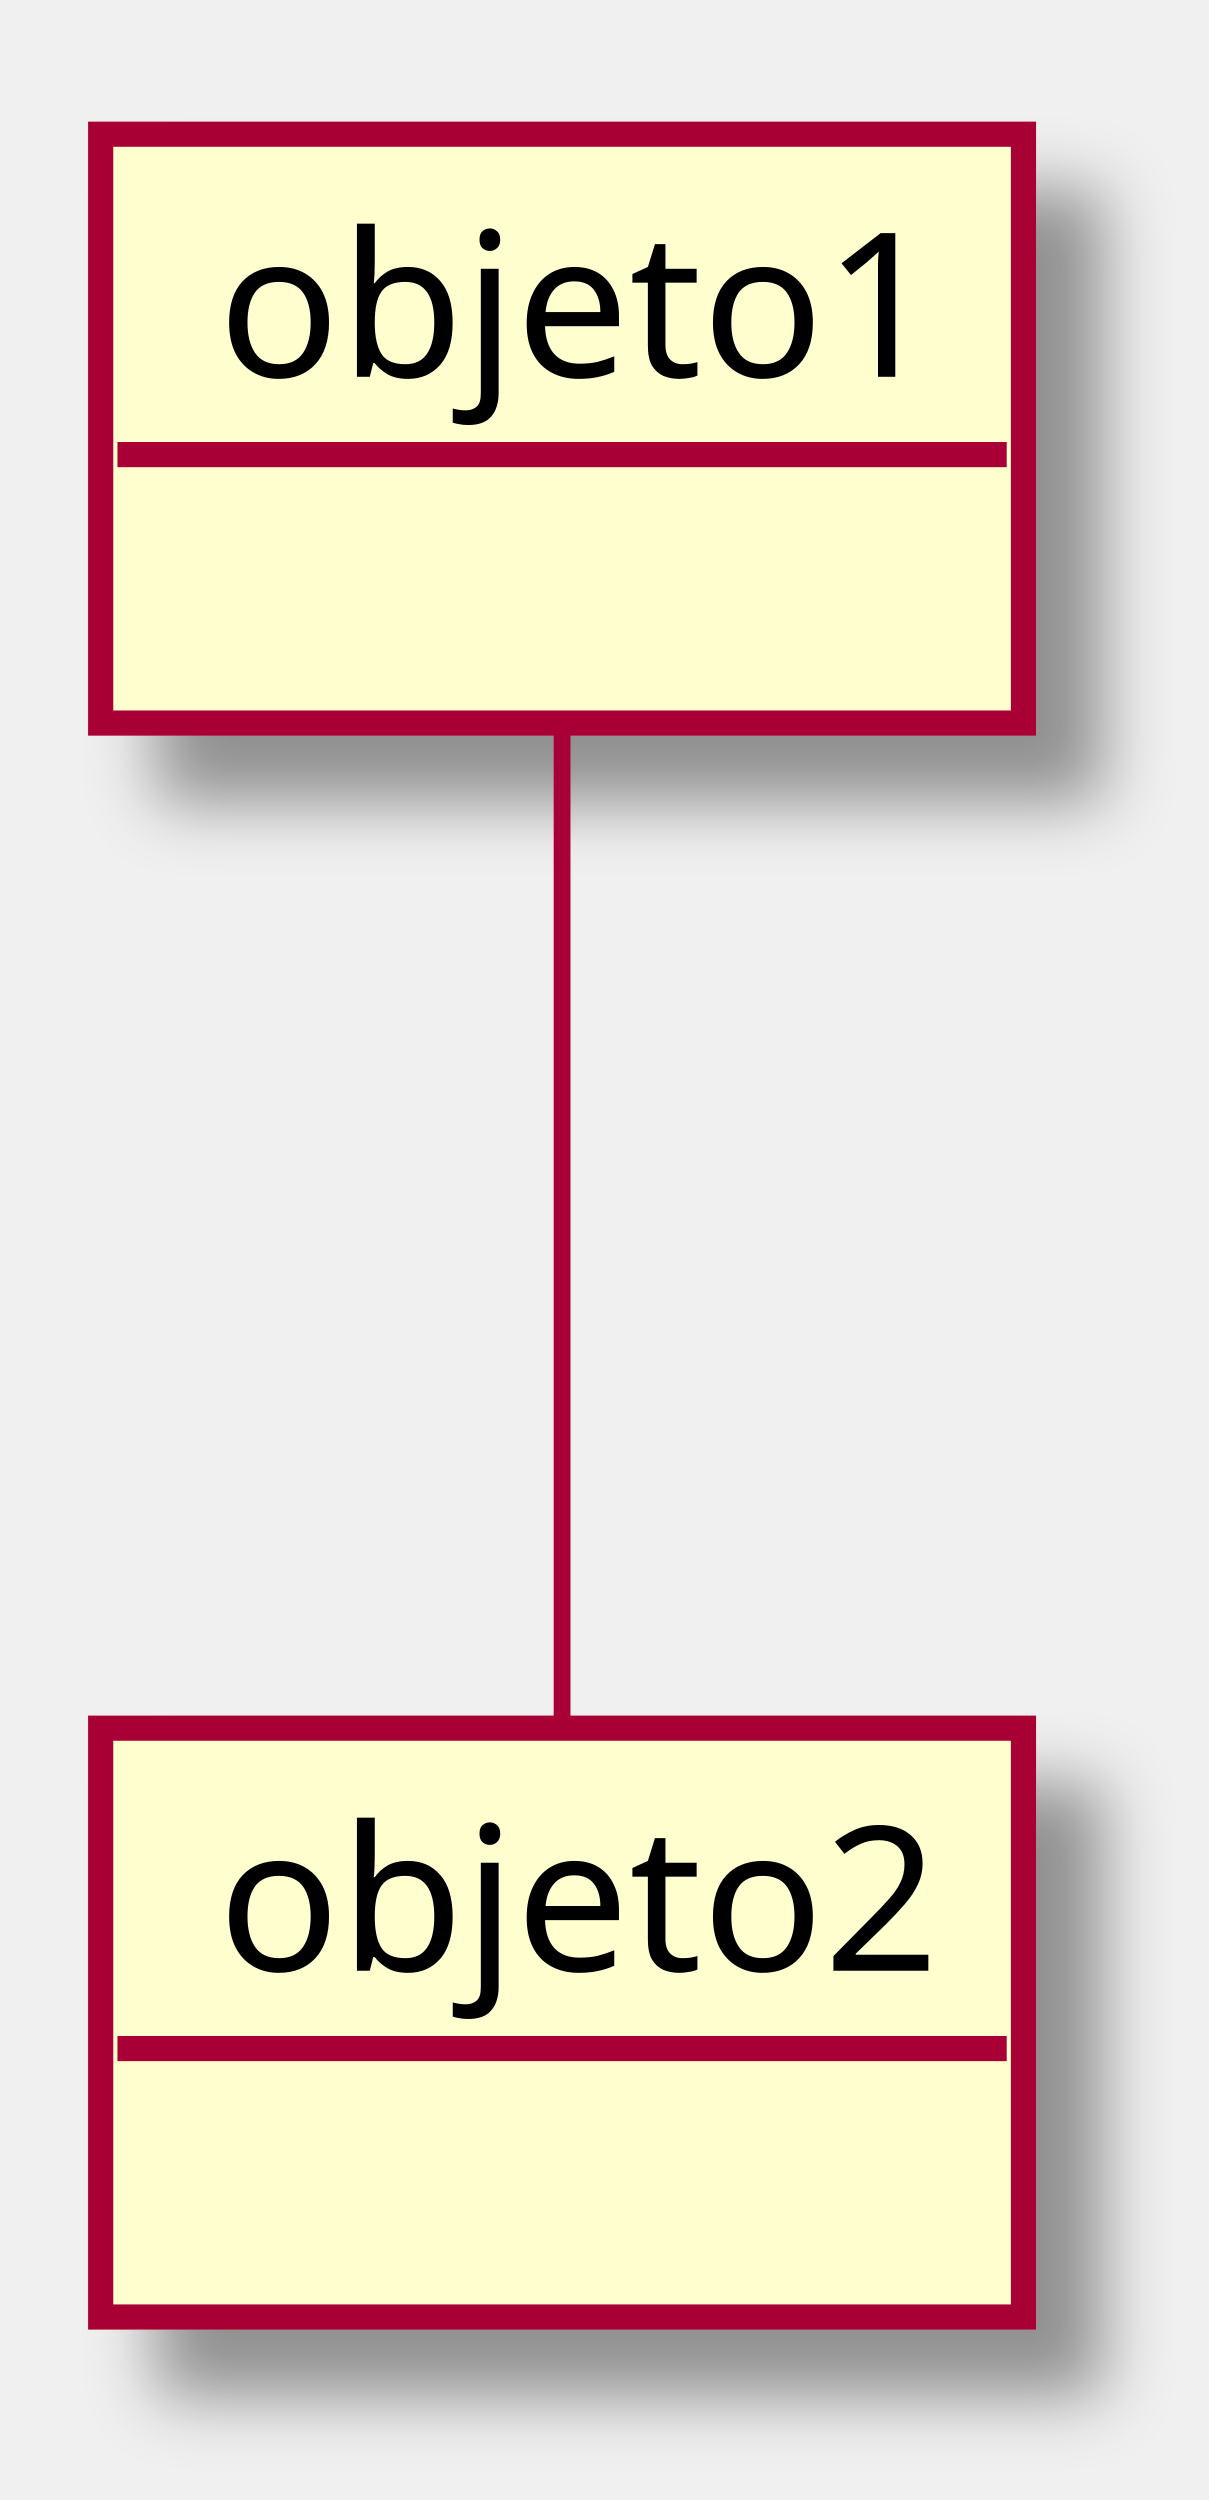
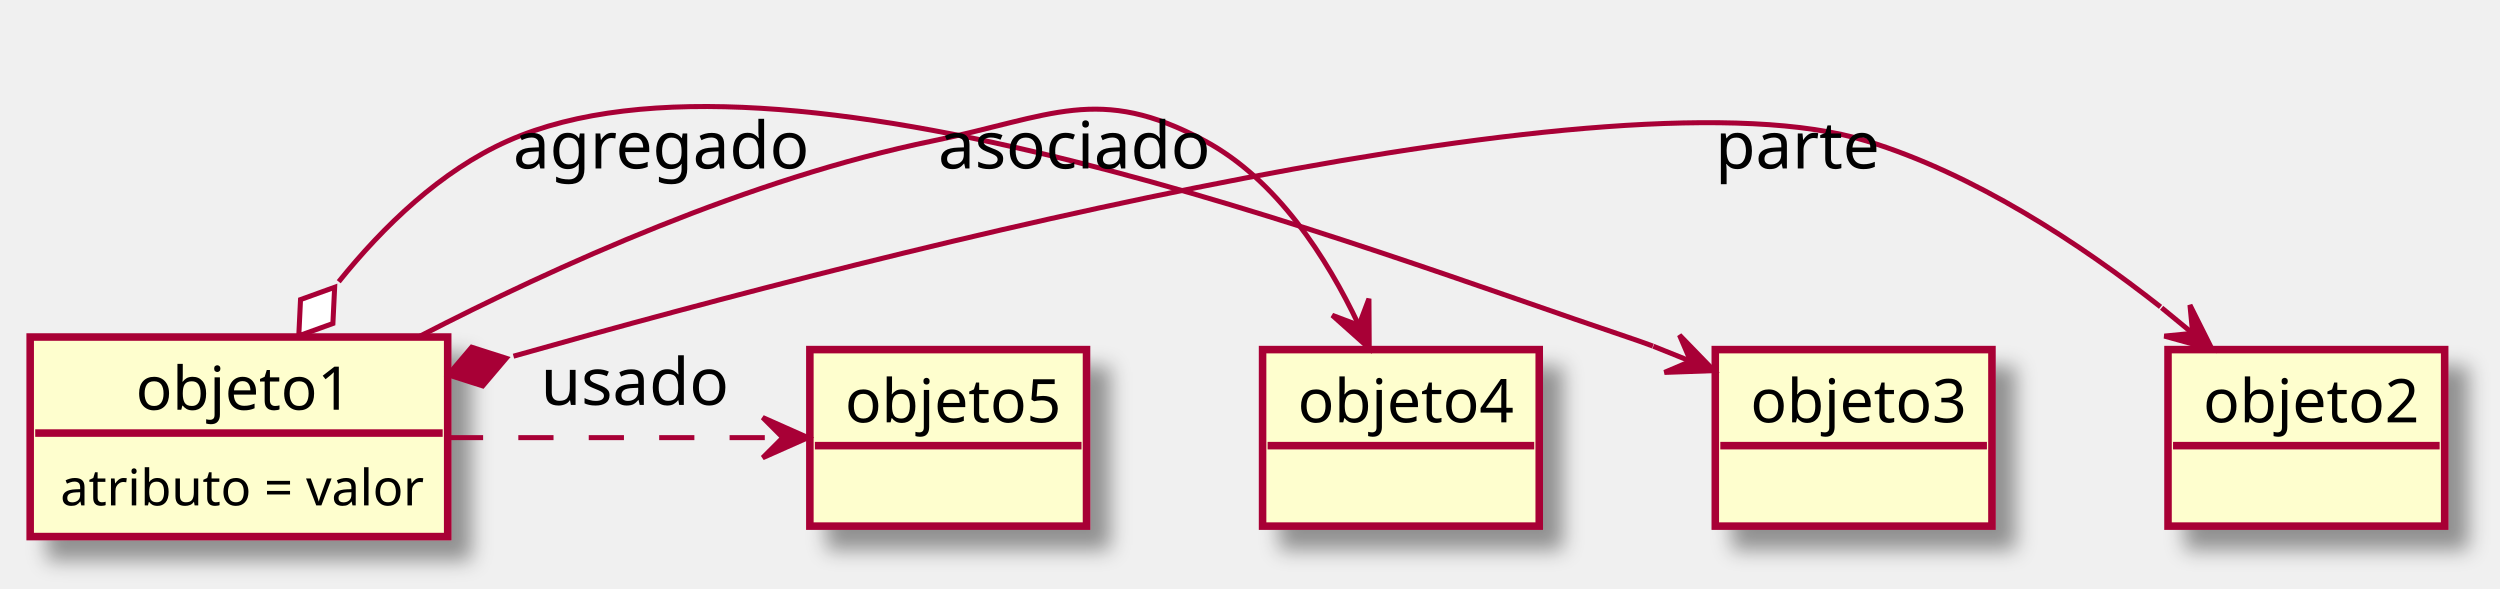
- <svg xmlns="http://www.w3.org/2000/svg" contentScriptType="application/ecmascript" contentStyleType="text/css" height="149px" preserveAspectRatio="none" style="width:72px;height:149px;" version="1.1" viewBox="0 0 72 149" width="72px" zoomAndPan="magnify">
+ <svg xmlns="http://www.w3.org/2000/svg" contentScriptType="application/ecmascript" contentStyleType="text/css" height="117px" preserveAspectRatio="none" style="width:497px;height:117px;" version="1.1" viewBox="0 0 497 117" width="497px" zoomAndPan="magnify">
  <defs>
-     <filter height="300%" id="fz4dw7hst0m6g" width="300%" x="-1" y="-1">
+     <filter height="300%" id="f4j36yo2tw6ag" width="300%" x="-1" y="-1">
      <feGaussianBlur result="blurOut" stdDeviation="2.0" />
      <feColorMatrix in="blurOut" result="blurOut2" type="matrix" values="0 0 0 0 0 0 0 0 0 0 0 0 0 0 0 0 0 0 .4 0" />
      <feOffset dx="4.0" dy="4.0" in="blurOut2" result="blurOut3" />
      <feBlend in="SourceGraphic" in2="blurOut3" mode="normal" />
    </filter>
  </defs>
  <g>
-     <rect fill="#FEFECE" filter="url(#fz4dw7hst0m6g)" height="35.094" style="stroke: #A80036; stroke-width: 1.5;" width="55" x="6" y="8" />
-     <text fill="#000000" font-family="sans-serif" font-size="12" lengthAdjust="spacingAndGlyphs" textLength="41" x="13" y="22.457">objeto1</text>
-     <line style="stroke: #A80036; stroke-width: 1.5;" x1="7" x2="60" y1="27.094" y2="27.094" />
-     <rect fill="#FEFECE" filter="url(#fz4dw7hst0m6g)" height="35.094" style="stroke: #A80036; stroke-width: 1.5;" width="55" x="6" y="103" />
-     <text fill="#000000" font-family="sans-serif" font-size="12" lengthAdjust="spacingAndGlyphs" textLength="41" x="13" y="117.457">objeto2</text>
-     <line style="stroke: #A80036; stroke-width: 1.5;" x1="7" x2="60" y1="122.094" y2="122.094" />
-     <path d="M33.5,43.127 C33.5,59.95 33.5,85.82 33.5,102.704 " fill="none" id="objeto1-objeto2" style="stroke: #A80036; stroke-width: 1.0;" />
+     <rect fill="#FEFECE" filter="url(#f4j36yo2tw6ag)" height="39.672" style="stroke: #A80036; stroke-width: 1.5;" width="83" x="6" y="67" />
+     <text fill="#000000" font-family="sans-serif" font-size="12" lengthAdjust="spacingAndGlyphs" textLength="41" x="27" y="81.457">objeto1</text>
+     <line style="stroke: #A80036; stroke-width: 1.5;" x1="7" x2="88" y1="86.094" y2="86.094" />
+     <text fill="#000000" font-family="sans-serif" font-size="10" lengthAdjust="spacingAndGlyphs" textLength="71" x="12" y="100.475">atributo = valor</text>
+     <rect fill="#FEFECE" filter="url(#f4j36yo2tw6ag)" height="35.094" style="stroke: #A80036; stroke-width: 1.5;" width="55" x="431" y="69.5" />
+     <text fill="#000000" font-family="sans-serif" font-size="12" lengthAdjust="spacingAndGlyphs" textLength="41" x="438" y="83.957">objeto2</text>
+     <line style="stroke: #A80036; stroke-width: 1.5;" x1="432" x2="485" y1="88.594" y2="88.594" />
+     <rect fill="#FEFECE" filter="url(#f4j36yo2tw6ag)" height="35.094" style="stroke: #A80036; stroke-width: 1.5;" width="55" x="341" y="69.5" />
+     <text fill="#000000" font-family="sans-serif" font-size="12" lengthAdjust="spacingAndGlyphs" textLength="41" x="348" y="83.957">objeto3</text>
+     <line style="stroke: #A80036; stroke-width: 1.5;" x1="342" x2="395" y1="88.594" y2="88.594" />
+     <rect fill="#FEFECE" filter="url(#f4j36yo2tw6ag)" height="35.094" style="stroke: #A80036; stroke-width: 1.5;" width="55" x="251" y="69.5" />
+     <text fill="#000000" font-family="sans-serif" font-size="12" lengthAdjust="spacingAndGlyphs" textLength="41" x="258" y="83.957">objeto4</text>
+     <line style="stroke: #A80036; stroke-width: 1.5;" x1="252" x2="305" y1="88.594" y2="88.594" />
+     <rect fill="#FEFECE" filter="url(#f4j36yo2tw6ag)" height="35.094" style="stroke: #A80036; stroke-width: 1.5;" width="55" x="161" y="69.5" />
+     <text fill="#000000" font-family="sans-serif" font-size="12" lengthAdjust="spacingAndGlyphs" textLength="41" x="168" y="83.957">objeto5</text>
+     <line style="stroke: #A80036; stroke-width: 1.5;" x1="162" x2="215" y1="88.594" y2="88.594" />
+     <path d="M102.079,70.809 C180.66,48.562 321.647,12.915 371,28 C392.497,34.57 413.486,48.394 429.517,61.01 " fill="none" id="objeto1-objeto2" style="stroke: #A80036; stroke-width: 1.0;" />
+     <polygon fill="#A80036" points="439.768,69.447,435.361,60.639,435.907,66.269,430.277,66.816,439.768,69.447" style="stroke: #A80036; stroke-width: 1.0;" />
+     <line style="stroke: #A80036; stroke-width: 1.0;" x1="435.907" x2="429.731" y1="66.269" y2="61.186" />
+     <polygon fill="#A80036" points="89.097,74.523,95.966,76.719,100.635,71.223,93.766,69.027,89.097,74.523" style="stroke: #A80036; stroke-width: 1.0;" />
+     <text fill="#000000" font-family="sans-serif" font-size="13" lengthAdjust="spacingAndGlyphs" textLength="29" x="341" y="33.495">parte</text>
+     <path d="M67.34,56.007 C76.178,45.022 87.632,33.924 101,28 C155.107,4.024 271.515,49.571 323.5,67 C325.185,67.565 326.892,68.17 328.608,68.804 " fill="none" id="objeto1-objeto3" style="stroke: #A80036; stroke-width: 1.0;" />
+     <polygon fill="#A80036" points="340.74,73.681,333.881,66.613,336.101,71.816,330.897,74.036,340.74,73.681" style="stroke: #A80036; stroke-width: 1.0;" />
+     <line style="stroke: #A80036; stroke-width: 1.0;" x1="336.101" x2="328.678" y1="71.816" y2="68.832" />
+     <polygon fill="#FFFFFF" points="59.398,66.76,66.18,64.31,66.527,57.108,59.745,59.558,59.398,66.76" style="stroke: #A80036; stroke-width: 1.0;" />
+     <text fill="#000000" font-family="sans-serif" font-size="13" lengthAdjust="spacingAndGlyphs" textLength="53" x="102" y="33.495">agregado</text>
+     <path d="M83.375,66.884 C110.487,52.887 149.125,35.45 185.5,28 C209.012,23.185 218.362,16.634 239.5,28 C253.851,35.717 263.803,51.287 270.061,64.495 " fill="none" id="objeto1-objeto4" style="stroke: #A80036; stroke-width: 1.0;" />
+     <polygon fill="#A80036" points="272.201,69.236,272.144,59.387,270.144,64.678,264.853,62.678,272.201,69.236" style="stroke: #A80036; stroke-width: 1.0;" />
+     <text fill="#000000" font-family="sans-serif" font-size="13" lengthAdjust="spacingAndGlyphs" textLength="52" x="186.5" y="33.495">asociado</text>
+     <path d="M89.042,87 C110.22,87 135.617,87 155.446,87 " fill="none" id="objeto1-objeto5" style="stroke: #A80036; stroke-width: 1.0; stroke-dasharray: 7.0,7.0;" />
+     <polygon fill="#A80036" points="160.622,87,151.622,83,155.622,87,151.622,91,160.622,87" style="stroke: #A80036; stroke-width: 1.0;" />
+     <text fill="#000000" font-family="sans-serif" font-size="13" lengthAdjust="spacingAndGlyphs" textLength="35" x="107.5" y="80.495">usado</text>
  </g>
</svg>
